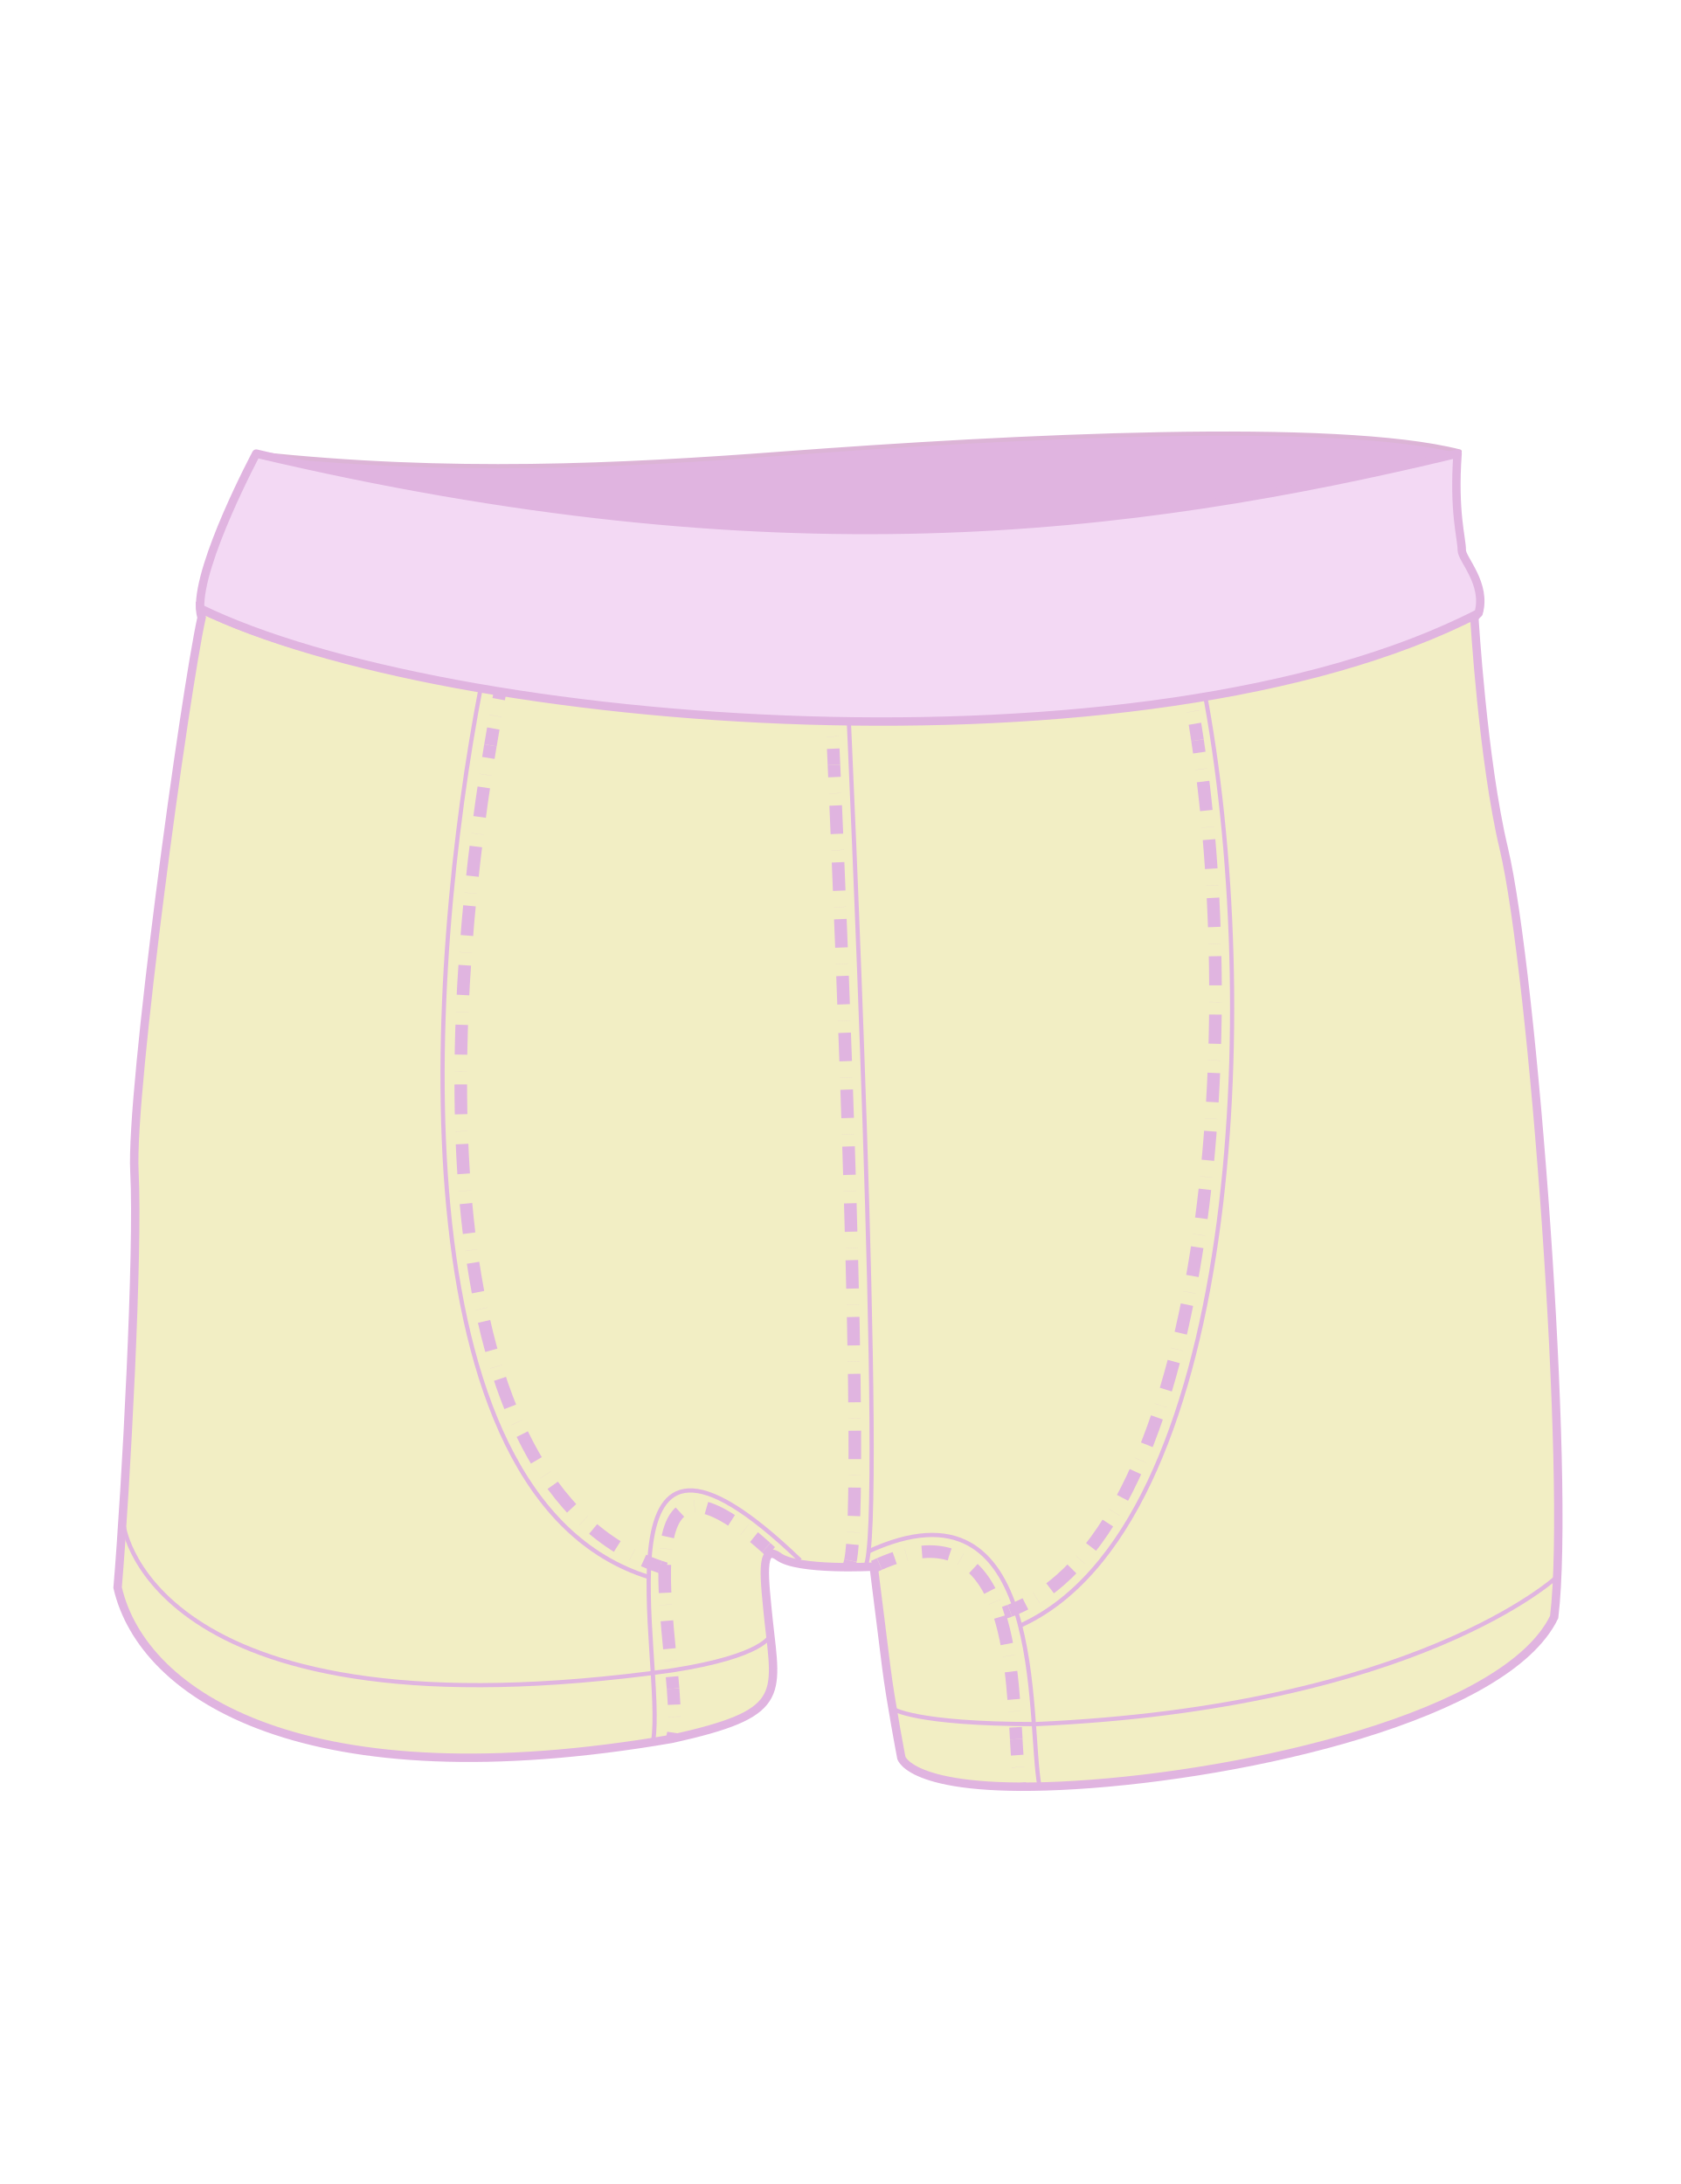
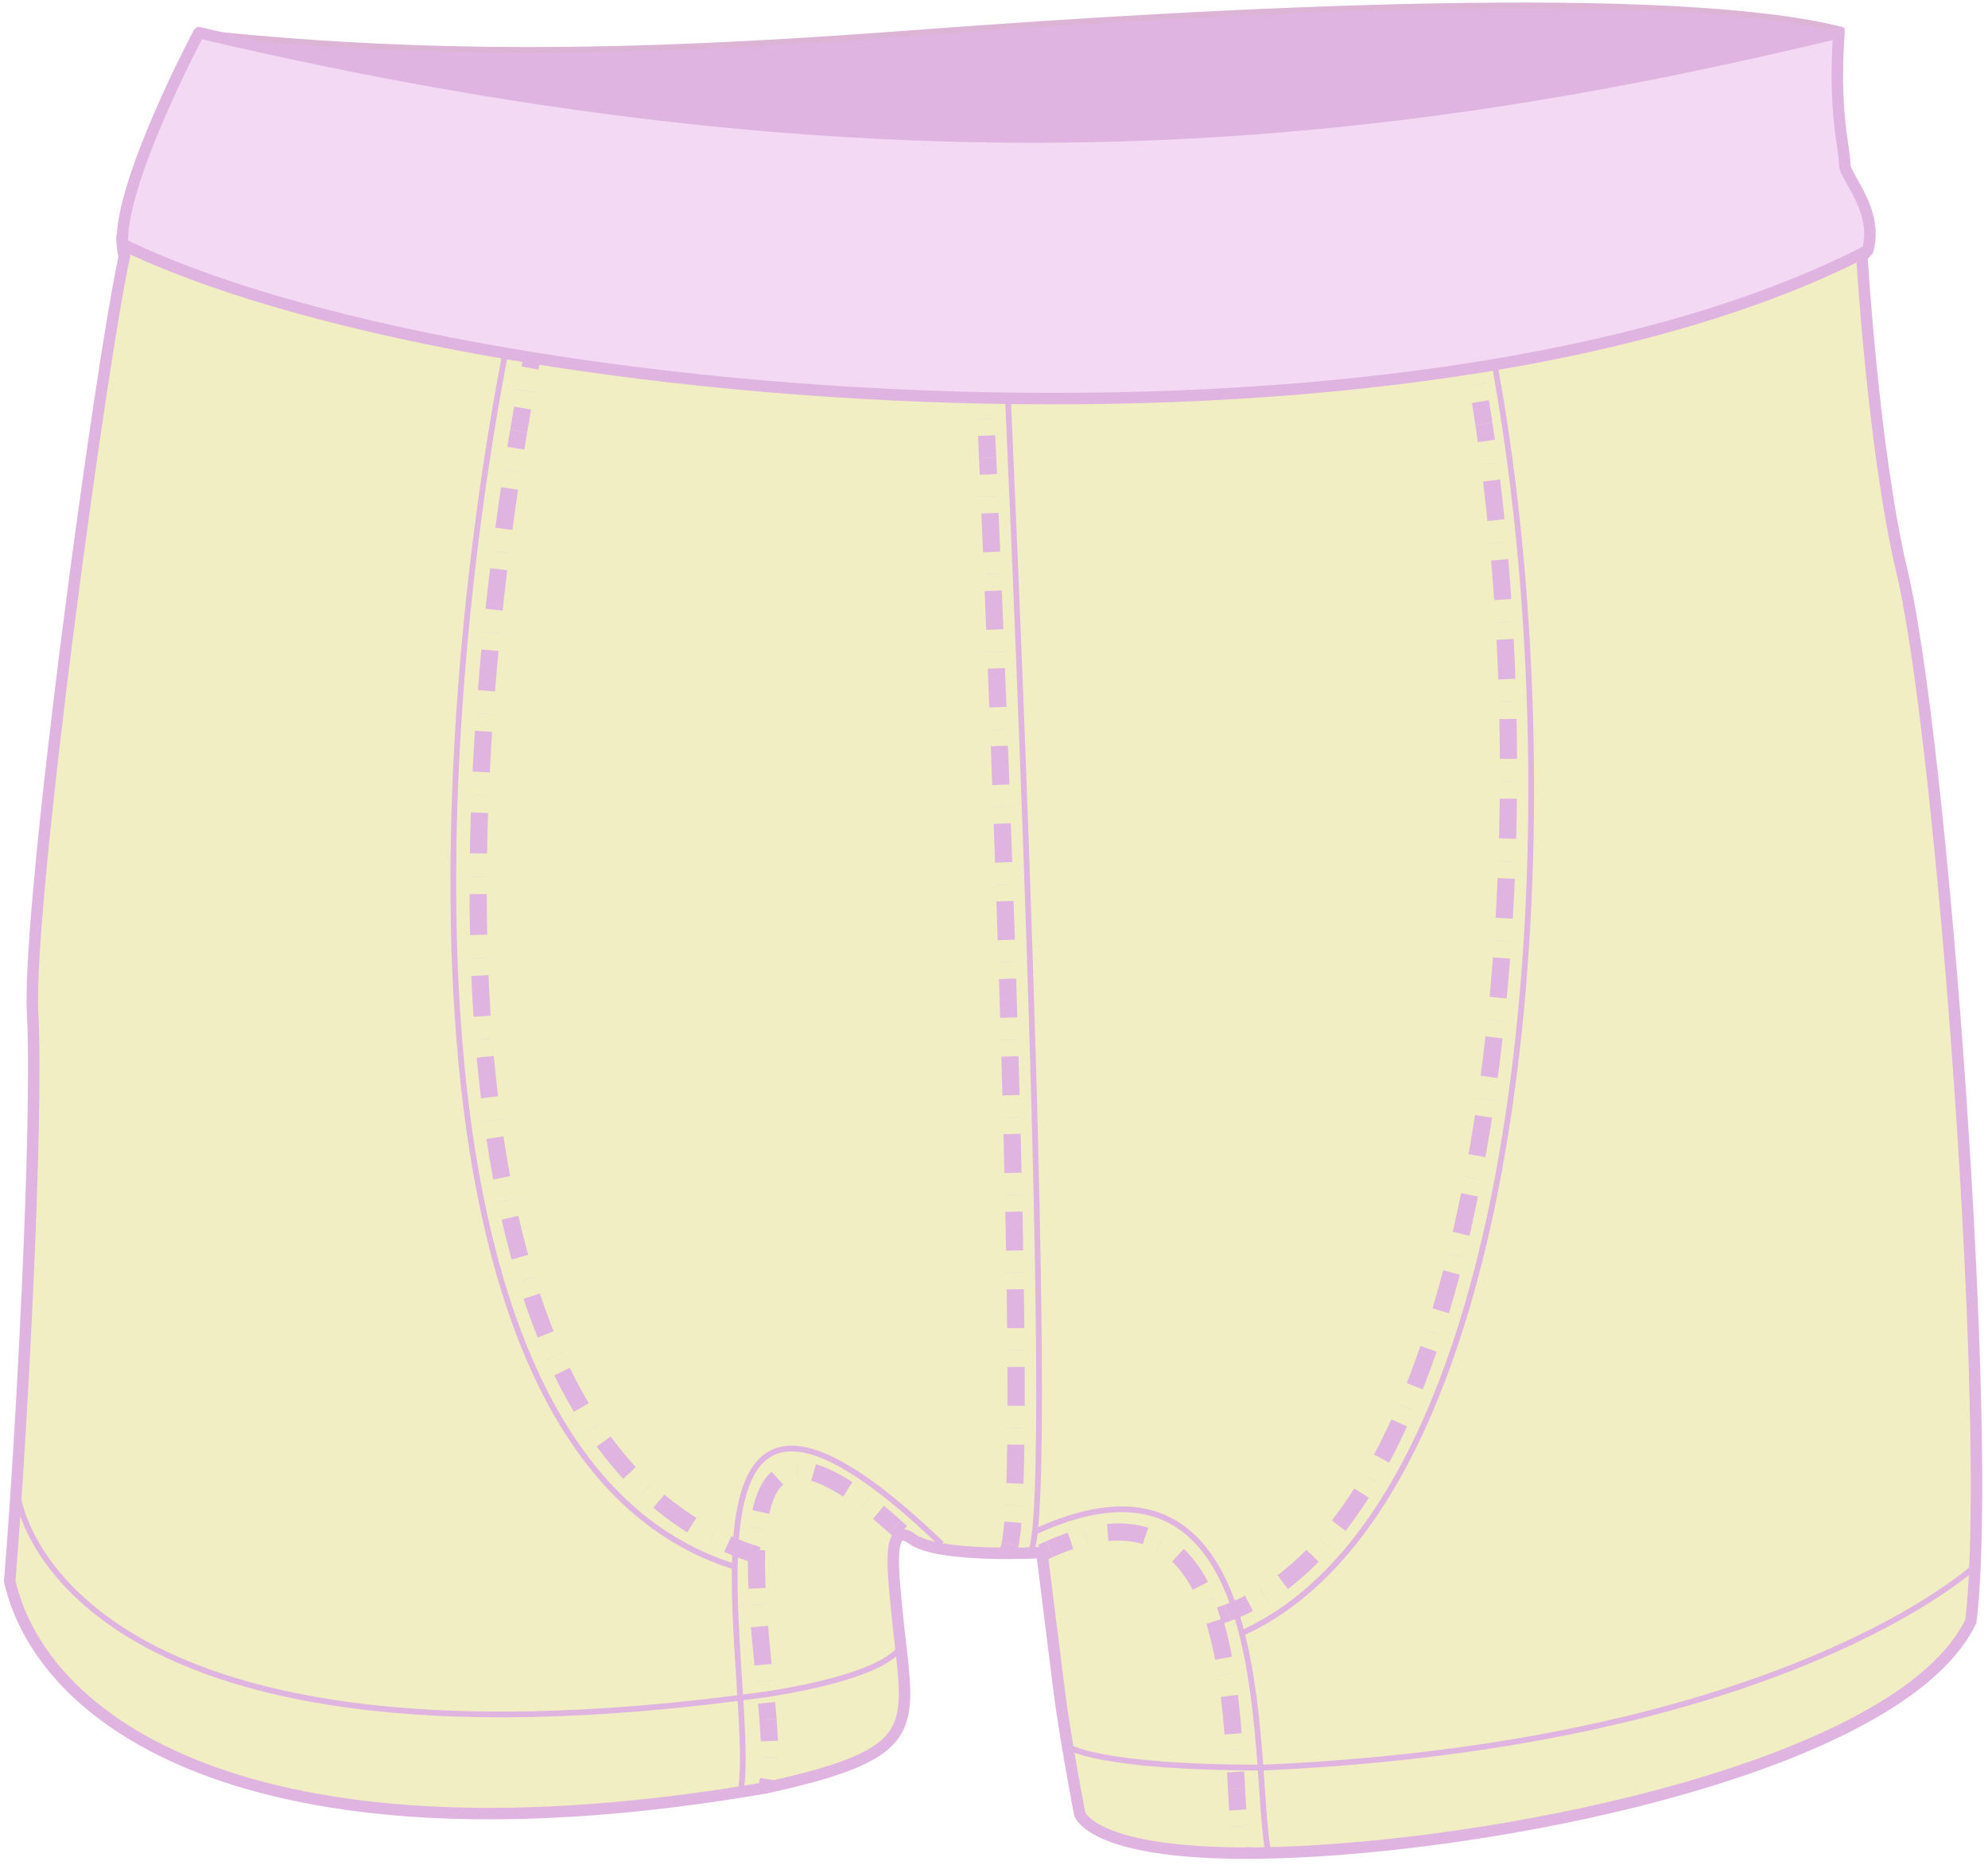
- <svg xmlns="http://www.w3.org/2000/svg" id="Calque_2" data-name="Calque 2" viewBox="0 0 400 520">
+ <svg xmlns="http://www.w3.org/2000/svg" id="Calque_2" version="1.1" viewBox="0 0 346.68 325.87">
  <defs>
    <style>
-       .cls-1 {
-         stroke-dasharray: 2.85 3.79 .02 2.84 3.8 0;
+       .st0 {
+         stroke-dasharray: 2.9 3.86 .02 2.89 3.87 0;
      }

-       .cls-1, .cls-2, .cls-3, .cls-4, .cls-5, .cls-6, .cls-7, .cls-8, .cls-9, .cls-10, .cls-11, .cls-12, .cls-13, .cls-14 {
+       .st0, .st1, .st2, .st3, .st4, .st5, .st6, .st7, .st8, .st9, .st10, .st11, .st12 {
+         stroke-miterlimit: 10;
+       }
+ 
+       .st0, .st1, .st2, .st3, .st4, .st5, .st6, .st7, .st8, .st9, .st10, .st11, .st12, .st13 {
        stroke: #e0b4e0;
      }

-       .cls-1, .cls-2, .cls-3, .cls-4, .cls-5, .cls-6, .cls-7, .cls-8, .cls-9, .cls-10, .cls-11, .cls-12, .cls-14 {
-         stroke-miterlimit: 10;
+       .st0, .st1, .st2, .st3, .st4, .st5, .st6, .st8, .st9, .st10, .st11 {
+         stroke-width: 3px;
      }

-       .cls-1, .cls-2, .cls-3, .cls-4, .cls-5, .cls-6, .cls-8, .cls-9, .cls-10, .cls-11, .cls-12, .cls-14 {
+       .st0, .st1, .st2, .st3, .st4, .st5, .st6, .st8, .st9, .st10, .st11, .st12 {
        fill: none;
      }

-       .cls-1, .cls-2, .cls-3, .cls-4, .cls-5, .cls-6, .cls-8, .cls-9, .cls-10, .cls-11, .cls-14 {
-         stroke-width: 3px;
-       }
- 
-       .cls-15 {
+       .st14 {
        fill: #e0b4e0;
        stroke: #dcb4d6;
        stroke-linecap: round;
      }

-       .cls-15, .cls-13 {
+       .st14, .st13 {
        stroke-linejoin: round;
      }

-       .cls-2 {
+       .st1 {
+         stroke-dasharray: .02 3.03 4.06 0;
+       }
+ 
+       .st2 {
+         stroke-dasharray: 3.04 4.05 .02 3.03 4.06 0;
+       }
+ 
+       .st3 {
+         stroke-dasharray: .02 2.85 3.82 0;
+       }
+ 
+       .st4 {
+         stroke-dasharray: .02 2.89 3.87 0;
+       }
+ 
+       .st5 {
+         stroke-dasharray: 2.86 3.81 .02 2.85 3.82 0;
+       }
+ 
+       .st7 {
+         fill: #f2eec4;
+       }
+ 
+       .st7, .st13 {
+         stroke-width: 2px;
+       }
+ 
+       .st8 {
+         stroke-dasharray: .02 2.97 3.97 0;
+       }
+ 
+       .st9 {
        stroke-dasharray: .02 2.84 3.8 0;
      }

-       .cls-3 {
-         stroke-dasharray: .02 3.03 4.06 0;
-       }
- 
-       .cls-4 {
-         stroke-dasharray: .02 2.85 3.82 0;
-       }
- 
-       .cls-6 {
-         stroke-dasharray: .02 2.97 3.97 0;
-       }
- 
-       .cls-7 {
-         fill: #f2eec4;
-       }
- 
-       .cls-7, .cls-13 {
-         stroke-width: 2px;
-       }
- 
-       .cls-8 {
-         stroke-dasharray: 2.9 3.86 .02 2.89 3.87 0;
-       }
- 
-       .cls-9 {
+       .st10 {
        stroke-dasharray: 2.98 3.96 .02 2.97 3.97 0;
      }

-       .cls-10 {
-         stroke-dasharray: 2.86 3.81 .02 2.85 3.82 0;
+       .st11 {
+         stroke-dasharray: 2.85 3.79 .02 2.84 3.8 0;
      }

-       .cls-11 {
-         stroke-dasharray: .02 2.89 3.87 0;
-       }
- 
-       .cls-13 {
+       .st13 {
        fill: #f3d9f4;
-       }
- 
-       .cls-14 {
-         stroke-dasharray: 3.04 4.05 .02 3.03 4.06 0;
      }
    </style>
  </defs>
-   <path class="cls-7" d="M370,385c-11.44,23.67-73.32,37.51-114,40-39.04,2.39-41.42-6.48-41.42-6.48,0,0-2.58-13.52-3.58-21.52l-3-24s-18,1-22.59-2.35c-4.59-3.35-3.41,5.35-2.41,15.35,2,18,4,22-23,28-87,15-126-10-132-36,2-24,5-80,4-99s12-114,16-132c-.21-.61-.32-1.33-.35-2.13,58.69,28.67,225.03,39.22,304.52-1.68.2,1.61-.06,2.98-1.17,3.81,0,0,2,34,7,55,6.97,29.27,16,150,12,183Z" />
+   <path class="st7" d="M343.69,282.7c-11.44,23.67-73.32,37.51-114,40-39.04,2.39-41.42-6.48-41.42-6.48,0,0-2.58-13.52-3.58-21.52l-3-24s-18,1-22.59-2.35-3.41,5.35-2.41,15.35c2,18,4,22-23,28-87,15-126-10-132-36,2-24,5-80,4-99S17.69,62.7,21.69,44.7c-.21-.61-.32-1.33-.35-2.13,58.69,28.67,225.03,39.22,304.52-1.68.2,1.61-.06,2.98-1.17,3.81,0,0,2,34,7,55,6.97,29.27,16,150,12,183h0Z" />
  <g>
-     <path class="cls-5" d="M119,165c-.09.49-.19.98-.28,1.47" />
-     <path class="cls-3" d="M117.98,170.45c-.42,2.28-.82,4.62-1.22,7.01" />
-     <path class="cls-14" d="M116.75,177.46c-11.42,68.12-15.57,176.34,40.32,195.58" />
-     <path class="cls-5" d="M157.08,373.03c.47.16.95.32,1.42.47" />
+     <path class="st6" d="M92.69,62.7c-.09.49-.19.98-.28,1.47" />
+     <path class="st1" d="M91.67,68.15c-.42,2.28-.82,4.62-1.22,7.01" />
+     <path class="st2" d="M90.44,75.16c-11.42,68.12-15.57,176.34,40.32,195.58" />
+     <path class="st6" d="M130.77,270.73c.47.16.95.32,1.42.47" />
  </g>
-   <path class="cls-12" d="M114.5,163.5c-13,67-21,193,40,212" />
+   <path class="st12" d="M88.19,61.2c-13,67-21,193,40,212" />
  <g>
-     <path class="cls-5" d="M198,170s.02.52.07,1.49" />
-     <path class="cls-11" d="M198.24,175.35c.08,1.84.18,4.11.3,6.77" />
-     <path class="cls-8" d="M198.54,182.12c1.79,41.02,7.24,173.03,3.92,189.45" />
-     <path class="cls-5" d="M202.46,371.58c-.14.67-.29,1.15-.46,1.42" />
+     <path class="st6" d="M171.69,67.7s.02.52.07,1.49" />
+     <path class="st4" d="M171.93,73.05c.08,1.84.18,4.11.3,6.77" />
+     <path class="st0" d="M172.23,79.82c1.79,41.02,7.24,173.03,3.92,189.45" />
+     <path class="st6" d="M176.15,269.28c-.14.67-.29,1.15-.46,1.42" />
  </g>
-   <path class="cls-12" d="M202,170s9,195,4,203" />
+   <path class="st12" d="M175.69,67.7s9,195,4,203" />
  <g>
-     <path class="cls-5" d="M283,164c.09.49.19.98.28,1.47" />
-     <path class="cls-6" d="M283.98,169.37c.39,2.25.76,4.54,1.11,6.87" />
-     <path class="cls-9" d="M285.09,176.24c11.45,76.29,1.03,190.13-44.67,207.26" />
-     <path class="cls-5" d="M240.41,383.51c-.47.18-.94.34-1.41.49" />
+     <path class="st6" d="M256.69,61.7c.09.49.19.98.28,1.47" />
+     <path class="st8" d="M257.67,67.07c.39,2.25.76,4.54,1.11,6.87" />
+     <path class="st10" d="M258.78,73.94c11.45,76.29,1.03,190.13-44.67,207.26" />
+     <path class="st6" d="M214.1,281.21c-.47.18-.94.34-1.41.49" />
  </g>
-   <path class="cls-12" d="M286.5,163.5c14.72,76.43,8,200-43.5,223.5" />
+   <path class="st12" d="M260.19,61.2c14.72,76.43,8,200-43.5,223.5" />
  <g>
-     <path class="cls-5" d="M160,414c.13-.43.24-.92.32-1.46" />
-     <path class="cls-4" d="M160.55,408.74c0-1.96-.12-4.22-.31-6.68" />
-     <path class="cls-10" d="M160.24,402.06c-1.74-22.58-9.14-61.78,22.15-33.57" />
-     <path class="cls-5" d="M182.39,368.49c.36.33.73.67,1.11,1.01" />
+     <path class="st6" d="M133.69,311.7c.13-.43.24-.92.32-1.46" />
+     <path class="st3" d="M134.24,306.44c0-1.96-.12-4.22-.31-6.68" />
+     <path class="st5" d="M133.93,299.76c-1.74-22.58-9.14-61.78,22.15-33.57" />
+     <path class="st6" d="M156.08,266.19c.36.33.73.67,1.11,1.01" />
  </g>
-   <path class="cls-12" d="M155.5,414.5c3-19-16-92,35-43" />
+   <path class="st12" d="M129.19,312.2c3-19-16-92,35-43" />
  <g>
-     <path class="cls-5" d="M243,426c-.09-.46-.17-.96-.24-1.48" />
-     <path class="cls-2" d="M242.36,420.75c-.16-2.01-.29-4.25-.43-6.65" />
-     <path class="cls-1" d="M241.94,414.1c-1.19-21.34-2.79-54.81-32.56-41.73" />
-     <path class="cls-5" d="M209.36,372.38c-.45.2-.9.4-1.36.62" />
+     <path class="st6" d="M216.69,323.7c-.09-.46-.17-.96-.24-1.48" />
+     <path class="st9" d="M216.05,318.45c-.16-2.01-.29-4.25-.43-6.65" />
+     <path class="st11" d="M215.63,311.8c-1.19-21.34-2.79-54.81-32.56-41.73" />
+     <path class="st6" d="M183.05,270.08c-.45.2-.9.4-1.36.62" />
  </g>
-   <path class="cls-12" d="M247.5,425.5c-3-16,2-76-41-56" />
-   <path class="cls-12" d="M29.5,363.5s7,51.42,130.5,34.21c22-3.42,23.39-8.32,23.39-8.32" />
-   <path class="cls-12" d="M370.72,375.38s-33.22,31.12-124.22,35.12c-29,0-34.01-3.69-34.01-3.69" />
-   <path class="cls-15" d="M347.5,107.5c-79,19-163.5,29.5-286.5.5,45.9,4.96,86.67,2.91,125.35,0,54.86-4.12,131.65-8,161.15-.5Z" />
-   <path class="cls-13" d="M352,146c-79.49,40.9-245.66,27.54-304.35-1.13-.53-10.84,13.35-36.87,13.35-36.87,123,29,207,19,286,0-1,14,1,20,1,23,0,2.17,6,8,4,15Z" />
+   <path class="st12" d="M221.19,323.2c-3-16,2-76-41-56" />
+   <path class="st12" d="M3.19,261.2s7,51.42,130.5,34.21c22-3.42,23.39-8.32,23.39-8.32" />
+   <path class="st12" d="M344.41,273.08s-33.22,31.12-124.22,35.12c-29,0-34.01-3.69-34.01-3.69" />
+   <path class="st14" d="M321.19,5.2c-79,19-163.5,29.5-286.5.5,45.9,4.96,86.67,2.91,125.35,0,54.86-4.12,131.65-8,161.15-.5Z" />
+   <path class="st13" d="M325.69,43.7c-79.49,40.9-245.66,27.54-304.35-1.13-.53-10.84,13.35-36.87,13.35-36.87,123,29,207,19,286,0-1,14,1,20,1,23,0,2.17,6,8,4,15Z" />
</svg>
